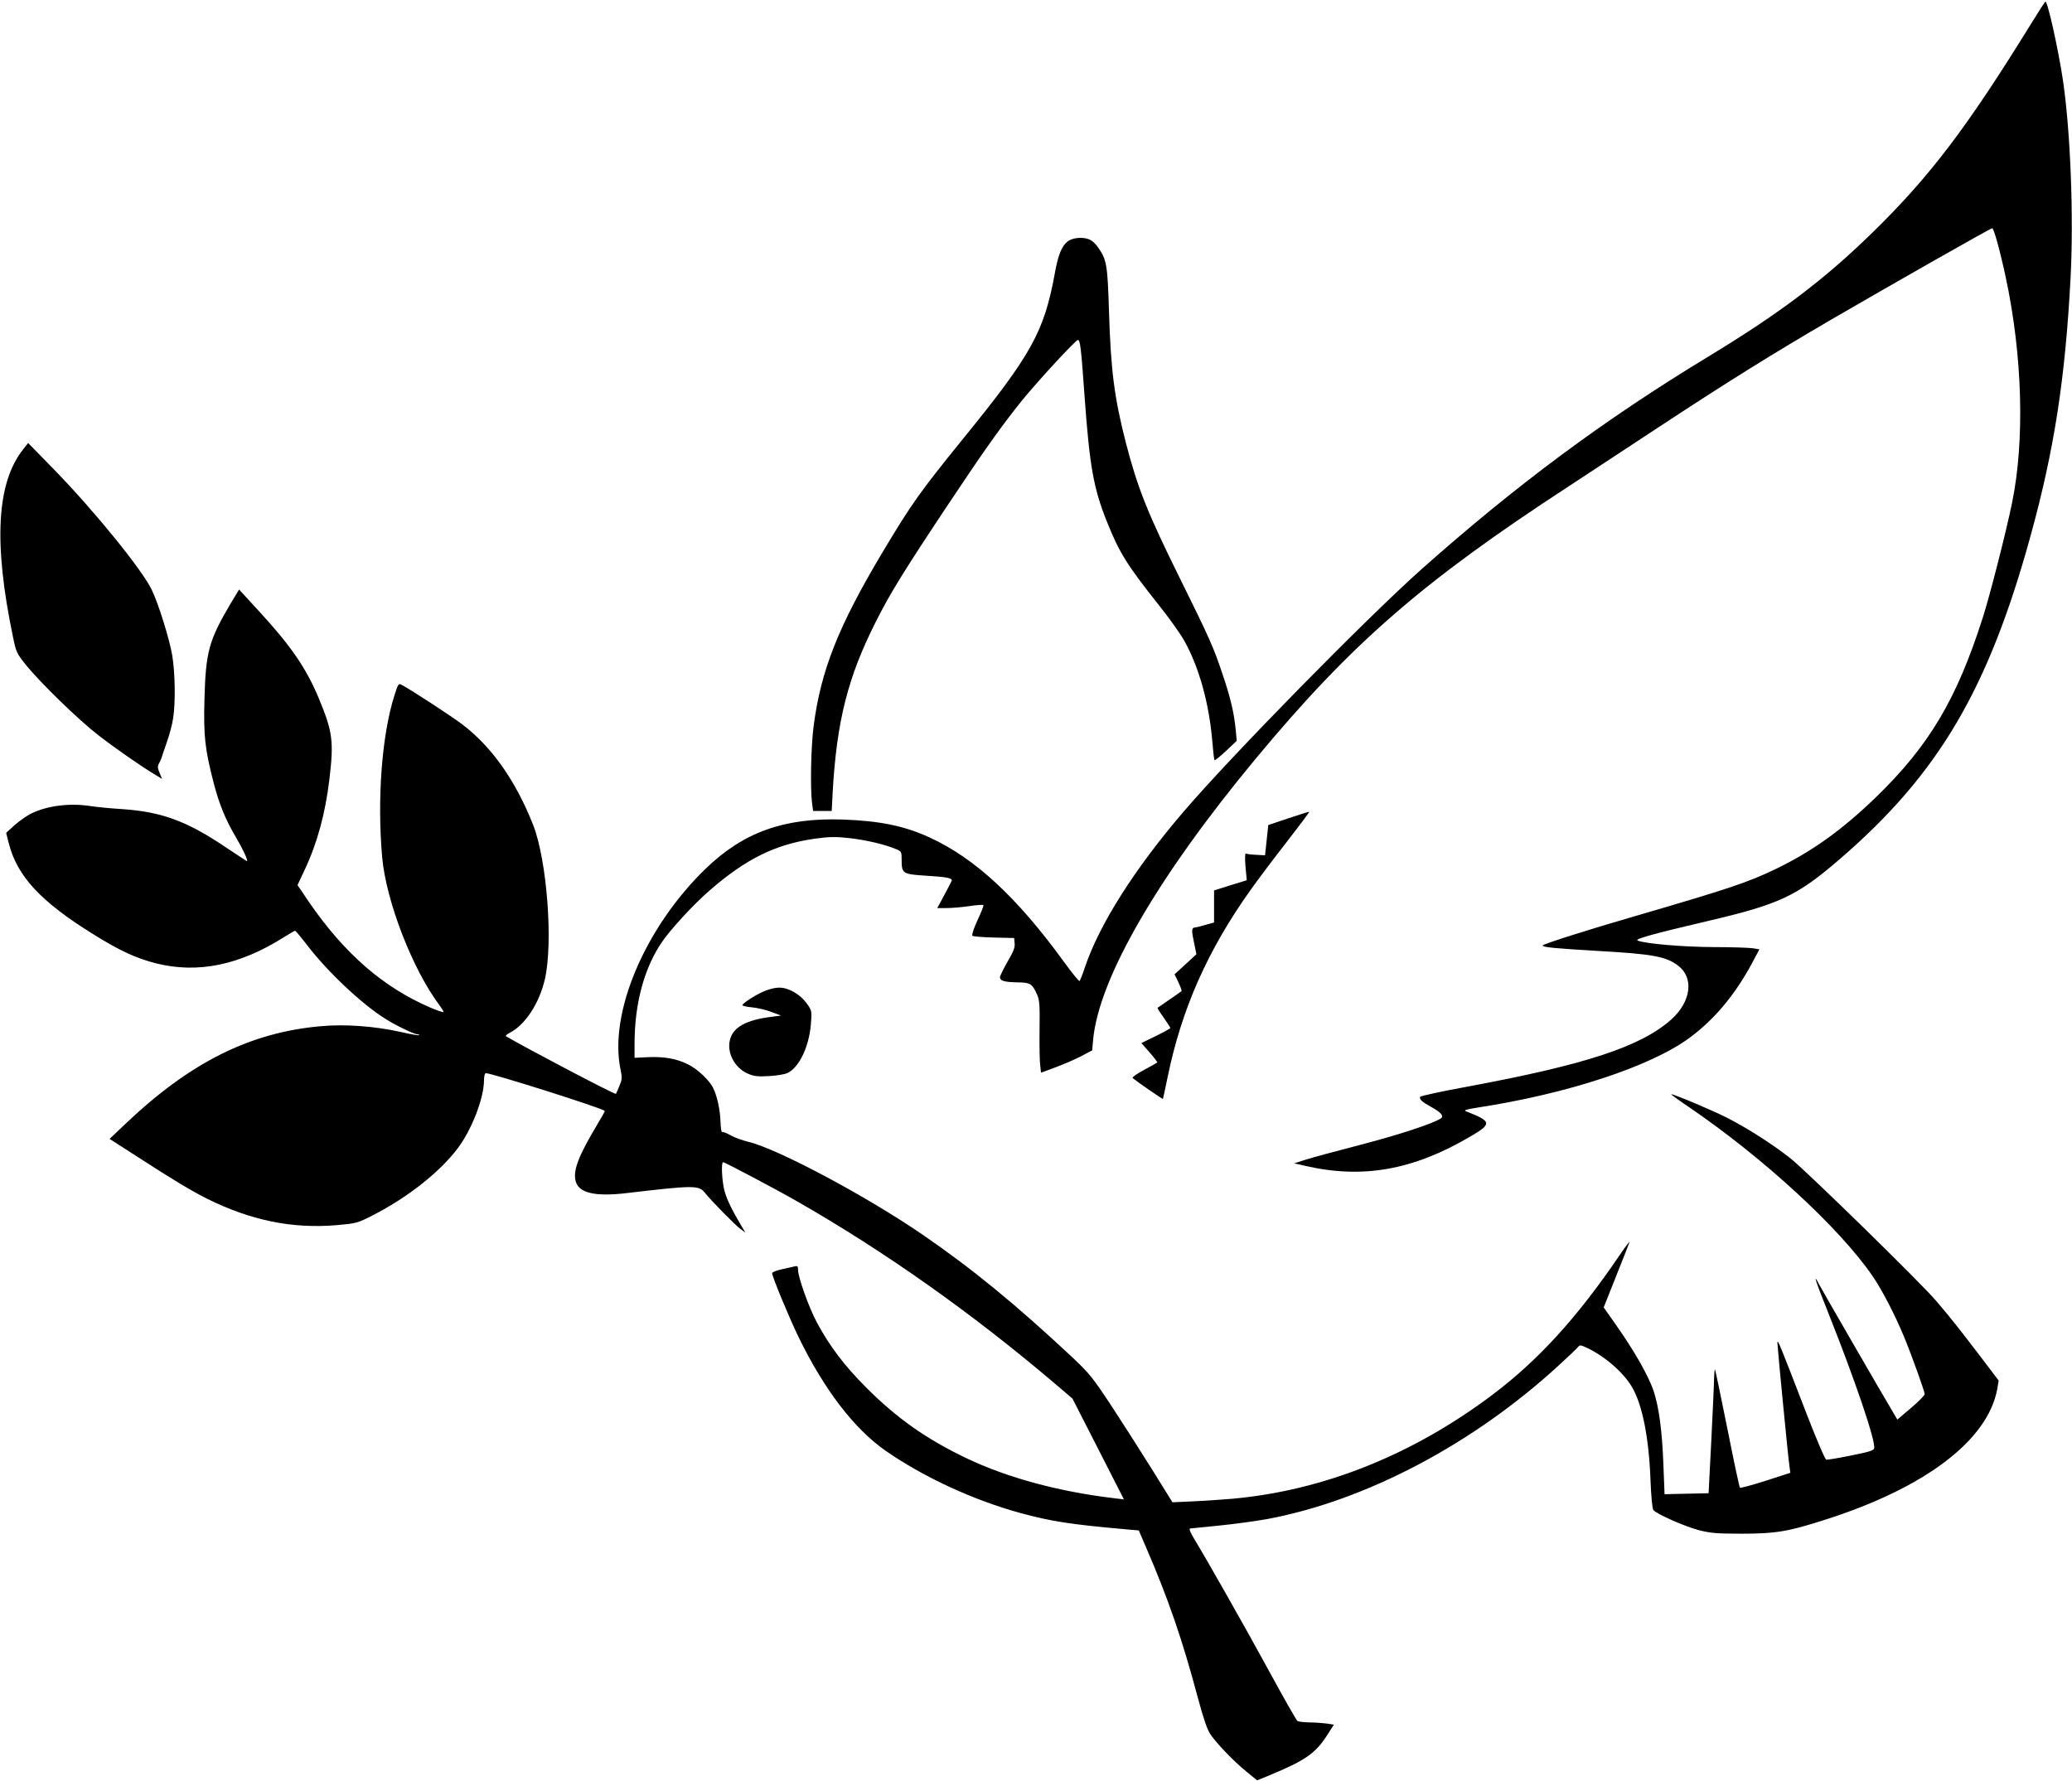
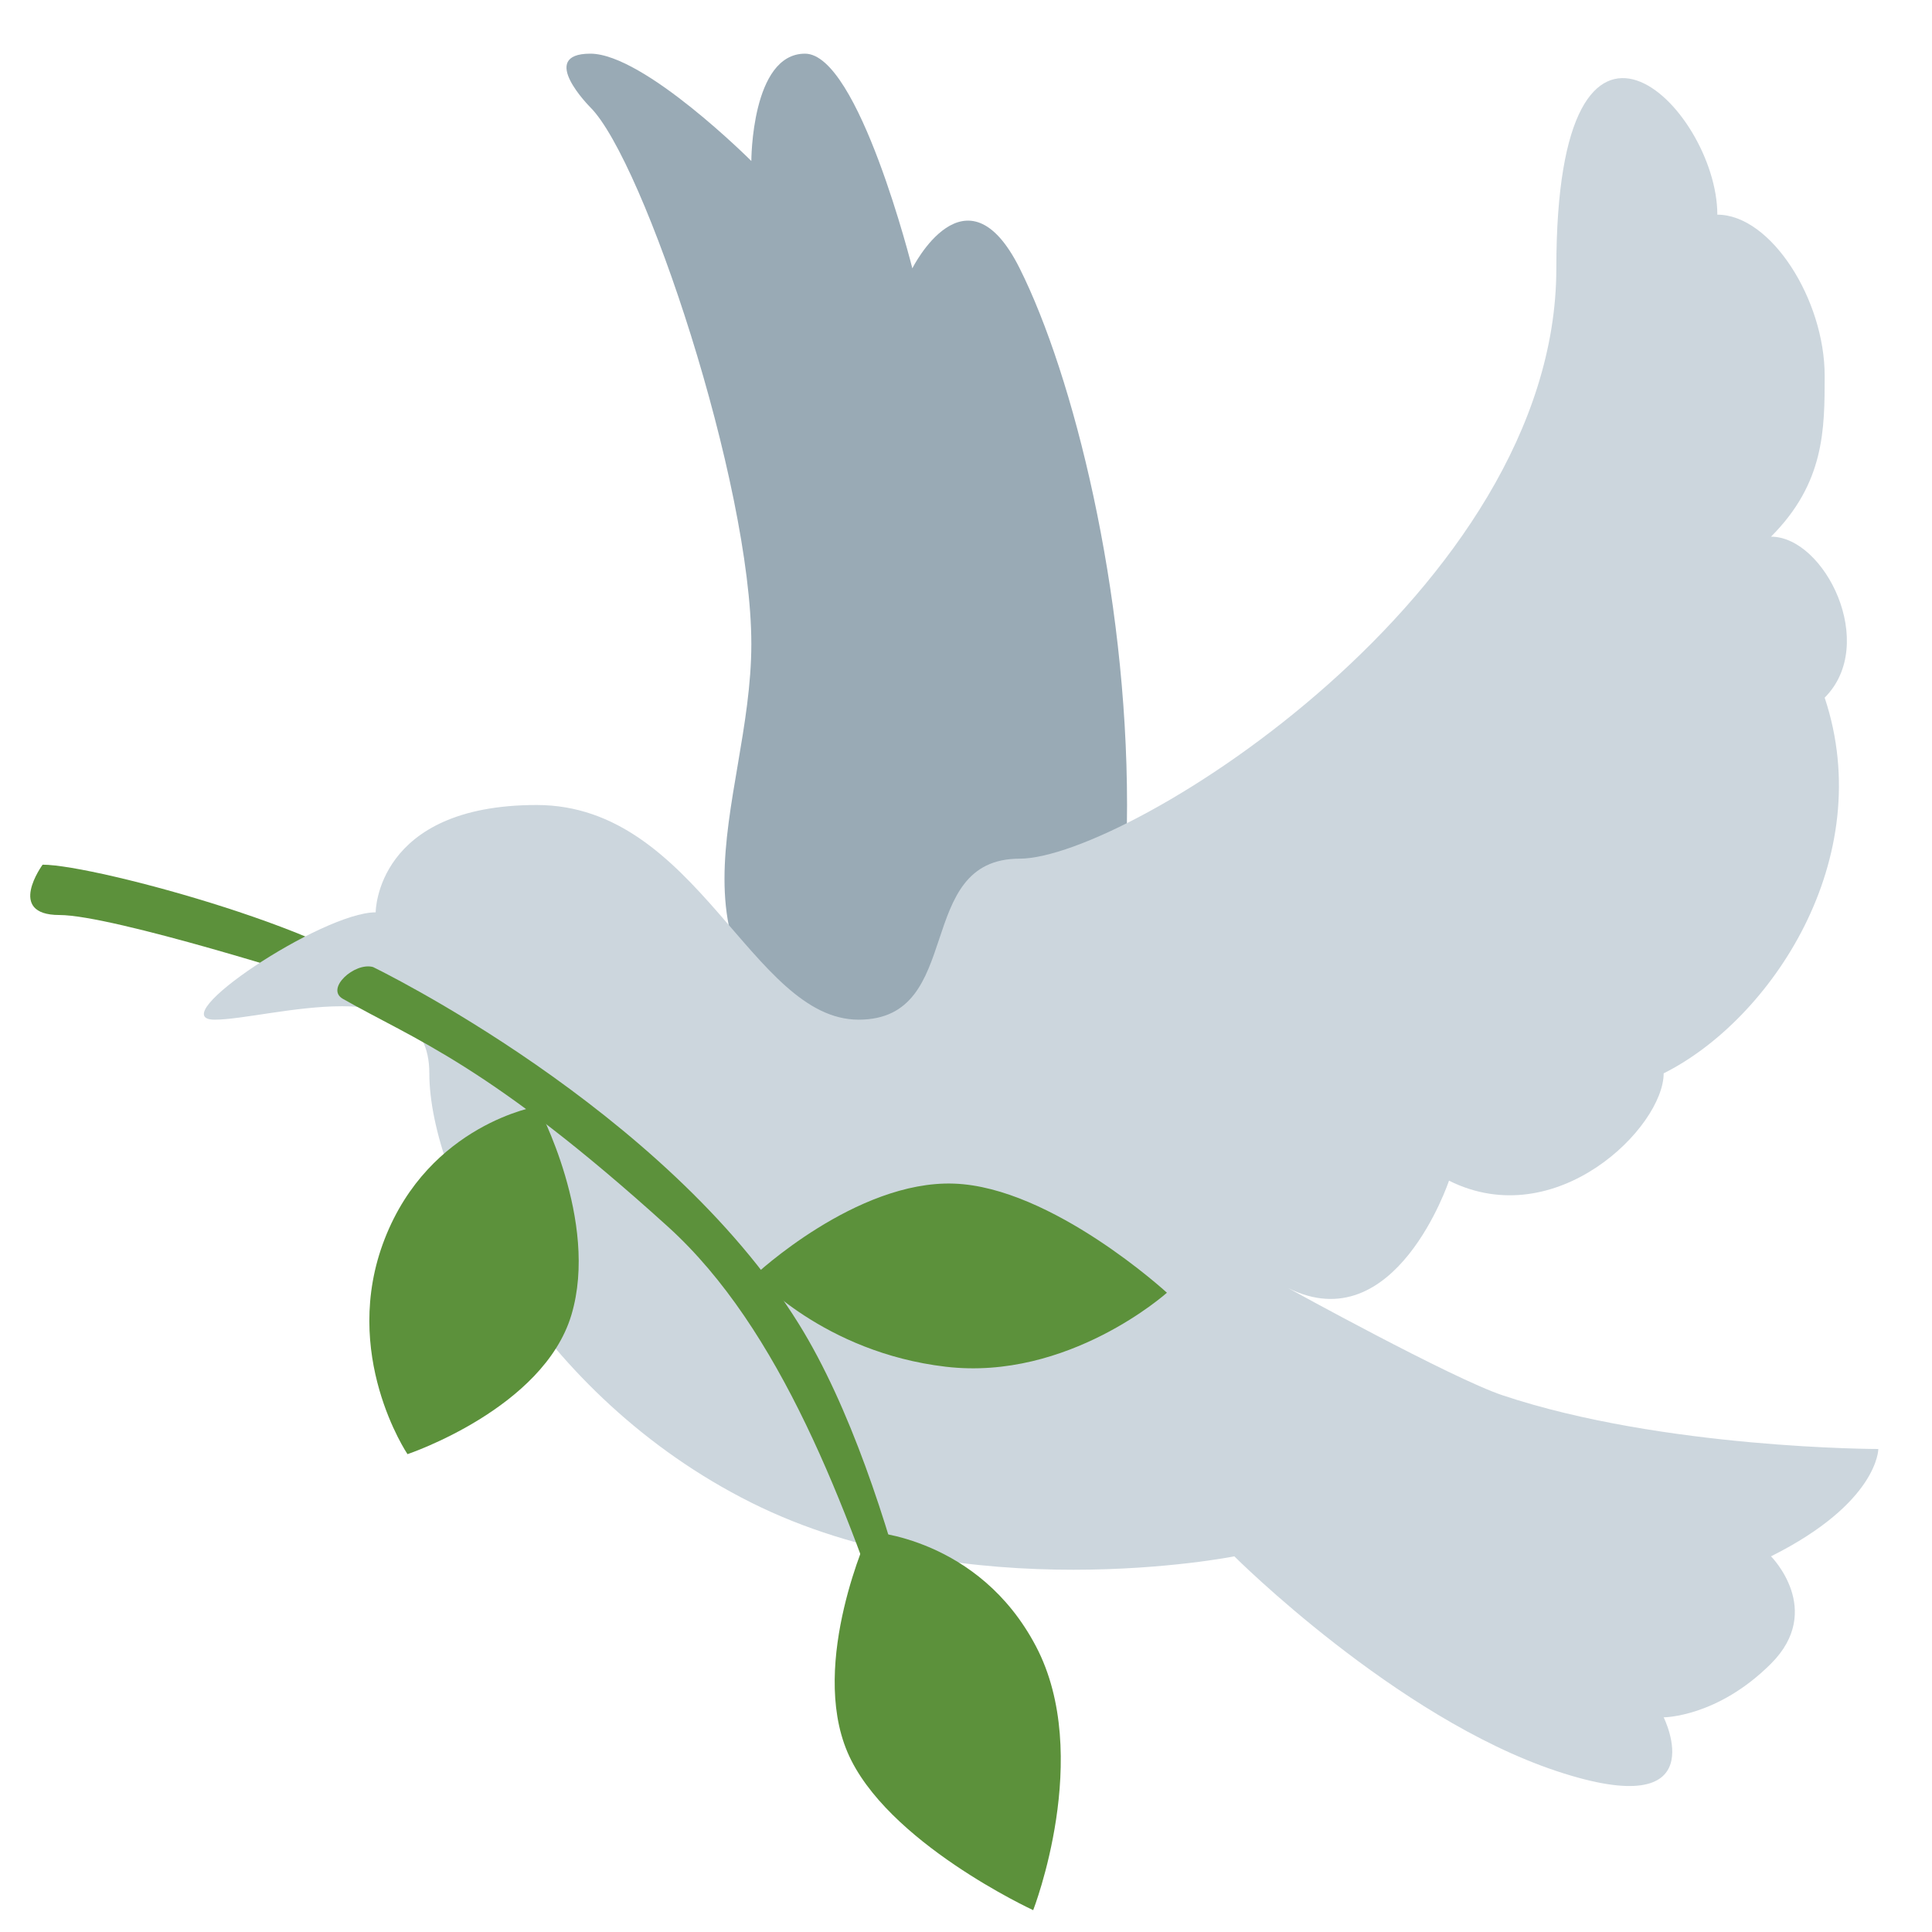
- <svg xmlns="http://www.w3.org/2000/svg" version="1.0" width="1280pt" height="1100pt" viewBox="0 0 1280 1100" preserveAspectRatio="xMidYMid meet">
-   <g transform="translate(0,1100) scale(0.1,-0.1)" fill="#000000" stroke="none">
-     <path d="M12544 10848 c-394 -638 -624 -941 -980 -1288 -296 -289 -569 -495 -1014 -765 -640 -388 -1183 -791 -1770 -1313 -343 -306 -1171 -1149 -1467 -1495 -304 -354 -522 -698 -612 -966 -14 -43 -29 -79 -32 -82 -4 -2 -48 52 -98 121 -289 398 -550 639 -828 766 -156 72 -309 103 -538 111 -360 12 -612 -78 -844 -302 -377 -364 -602 -895 -527 -1245 10 -48 9 -60 -8 -100 -10 -25 -20 -46 -21 -48 -5 -6 -550 280 -679 356 -5 3 6 13 24 22 95 49 181 181 216 330 52 226 13 737 -73 955 -108 273 -254 480 -436 619 -64 49 -317 214 -374 244 -21 12 -23 9 -47 -66 -77 -245 -107 -635 -75 -999 24 -269 187 -691 353 -912 14 -19 26 -38 26 -43 0 -4 -36 8 -81 27 -291 125 -530 333 -748 649 l-73 108 45 96 c78 166 127 349 152 558 28 236 20 293 -66 501 -78 186 -171 322 -369 537 l-123 134 -49 -81 c-138 -233 -157 -302 -165 -598 -6 -227 3 -307 57 -516 34 -132 74 -229 139 -338 42 -71 76 -145 66 -145 -1 0 -59 38 -128 84 -241 163 -397 220 -637 237 -80 5 -170 14 -200 19 -127 20 -267 3 -365 -45 -28 -13 -74 -46 -104 -72 l-53 -48 16 -64 c52 -205 198 -362 526 -565 163 -101 259 -145 382 -177 258 -65 516 -13 792 161 35 22 66 40 69 40 3 0 34 -37 69 -82 129 -170 342 -371 493 -465 62 -39 175 -93 194 -93 8 0 12 -2 9 -5 -2 -3 -54 6 -114 20 -163 36 -345 49 -495 35 -435 -39 -804 -223 -1203 -602 l-99 -94 179 -115 c215 -139 325 -205 422 -254 272 -135 526 -187 801 -164 123 11 128 12 226 62 214 110 411 265 522 412 87 115 163 311 163 422 0 24 5 43 11 43 38 0 717 -215 735 -233 2 -1 -20 -41 -48 -87 -114 -191 -149 -281 -132 -346 18 -74 118 -98 314 -75 417 49 446 49 484 3 41 -52 191 -204 221 -225 l30 -22 -24 40 c-63 106 -91 165 -106 220 -15 59 -21 175 -8 175 11 0 333 -170 468 -248 538 -309 1063 -680 1575 -1114 l115 -98 159 -311 159 -312 -59 7 c-339 40 -656 125 -911 246 -248 118 -433 248 -623 439 -133 133 -225 255 -302 398 -50 92 -118 282 -118 328 0 23 -3 26 -23 21 -12 -3 -48 -11 -79 -18 -32 -7 -58 -17 -58 -24 0 -21 105 -274 163 -394 159 -326 343 -566 537 -702 235 -163 539 -304 829 -384 194 -53 309 -71 656 -102 l80 -7 43 -100 c140 -324 225 -571 322 -934 34 -127 58 -197 77 -225 41 -59 144 -167 222 -230 l67 -55 85 35 c214 89 277 133 350 248 l39 61 -43 7 c-23 3 -71 7 -107 7 -36 1 -70 5 -75 9 -6 4 -85 142 -174 306 -152 279 -380 681 -465 821 -23 38 -32 61 -24 62 7 1 87 9 178 18 91 9 224 27 296 40 610 113 1278 465 1809 955 55 50 106 99 113 108 11 14 16 14 60 -7 111 -54 223 -152 275 -242 63 -109 103 -309 113 -570 4 -102 11 -180 18 -188 19 -24 186 -98 276 -123 74 -19 109 -23 270 -23 209 0 287 13 514 86 619 197 1006 491 1064 807 l9 53 -100 132 c-137 180 -198 257 -285 359 -93 110 -796 797 -899 880 -108 86 -269 189 -393 252 -92 47 -327 146 -346 146 -4 0 46 -37 112 -81 457 -312 926 -743 1131 -1041 56 -80 142 -246 196 -378 48 -116 127 -337 127 -353 0 -7 -38 -46 -84 -85 l-85 -72 -34 58 c-61 101 -433 746 -451 780 -40 79 -19 13 64 -193 161 -405 287 -776 278 -822 -2 -14 -32 -23 -143 -45 -77 -16 -146 -27 -153 -26 -8 2 -67 141 -133 313 -158 410 -168 433 -169 410 0 -23 66 -709 75 -767 l5 -37 -152 -49 c-84 -27 -156 -46 -159 -43 -4 3 -39 168 -78 365 -40 198 -74 362 -76 365 -3 2 -5 -20 -6 -50 0 -30 -8 -202 -17 -384 l-17 -330 -136 -3 -136 -3 -7 178 c-8 214 -27 357 -61 461 -31 91 -117 243 -228 401 l-80 114 76 191 c42 105 79 200 83 211 4 11 -24 -25 -61 -80 -261 -384 -502 -649 -788 -864 -493 -370 -1041 -589 -1602 -640 -60 -5 -169 -13 -241 -16 l-131 -6 -123 198 c-68 109 -181 286 -251 393 -118 179 -138 204 -246 306 -349 326 -612 542 -923 756 -347 238 -894 530 -1077 574 -37 9 -87 27 -111 41 -23 13 -46 22 -51 19 -4 -3 -9 26 -10 64 -2 75 -22 163 -47 212 -24 46 -96 114 -151 141 -70 36 -147 50 -246 46 l-87 -4 0 85 c0 245 57 462 165 624 53 80 199 239 300 326 225 195 404 283 644 318 96 13 129 14 220 4 103 -12 216 -38 287 -68 33 -14 34 -16 34 -67 0 -84 7 -88 151 -97 116 -7 159 -14 159 -28 0 -3 -20 -43 -45 -89 l-45 -83 57 0 c31 0 94 5 140 12 45 7 85 9 88 7 3 -3 -13 -45 -36 -93 -23 -50 -37 -92 -32 -97 4 -4 65 -10 133 -11 l125 -3 3 -33 c3 -25 -8 -52 -42 -110 -24 -42 -46 -86 -48 -96 -4 -25 25 -34 113 -35 74 -1 86 -9 116 -76 15 -34 17 -66 15 -215 -1 -96 0 -196 4 -221 l5 -46 92 34 c51 19 122 50 158 69 l66 35 6 67 c36 378 398 1005 1006 1737 589 709 1026 1090 1931 1680 91 60 341 224 555 365 424 279 698 450 1070 667 398 231 982 563 992 563 10 0 47 -133 83 -300 104 -484 119 -1009 40 -1395 -36 -178 -138 -577 -181 -710 -161 -505 -331 -791 -660 -1110 -211 -204 -397 -337 -624 -446 -170 -81 -279 -118 -865 -289 -287 -83 -570 -173 -570 -181 0 -11 73 -18 345 -34 335 -19 418 -34 492 -91 99 -75 80 -222 -42 -332 -189 -168 -527 -279 -1259 -415 -160 -29 -291 -58 -293 -63 -5 -16 11 -31 67 -62 64 -35 82 -58 60 -72 -49 -32 -259 -101 -490 -161 -146 -38 -299 -79 -340 -92 l-75 -24 70 -16 c353 -81 665 -26 1017 181 137 80 135 94 -27 157 -14 6 6 12 70 22 557 85 1074 255 1313 432 154 114 279 264 384 458 l47 88 -42 7 c-23 3 -133 7 -244 7 -185 1 -413 20 -466 40 -23 9 92 41 429 120 449 105 553 154 820 384 610 526 918 1049 1179 2000 146 531 213 968 246 1587 20 380 0 899 -46 1218 -29 196 -95 492 -109 492 -3 0 -44 -64 -92 -142z" />
-     <path d="M6595 9508 c-36 -28 -59 -84 -79 -198 -66 -360 -144 -501 -566 -1020 -273 -337 -318 -401 -500 -705 -271 -454 -380 -729 -424 -1073 -16 -125 -21 -373 -10 -469 l7 -53 57 0 58 0 6 118 c25 438 94 710 267 1052 88 175 172 311 444 720 225 338 326 480 452 638 96 119 338 382 352 382 14 0 20 -51 41 -348 31 -429 55 -568 137 -772 77 -194 126 -272 324 -521 64 -80 135 -180 157 -221 90 -163 151 -382 171 -616 5 -63 11 -116 14 -118 3 -3 35 23 71 57 l66 62 -6 66 c-10 104 -31 196 -79 338 -58 174 -78 220 -265 598 -201 406 -262 559 -335 840 -71 277 -93 447 -104 810 -9 289 -14 320 -67 396 -13 20 -36 41 -50 48 -41 19 -108 14 -139 -11z" />
-     <path d="M143 8224 c-164 -207 -184 -577 -63 -1158 19 -93 24 -104 77 -170 88 -110 326 -342 453 -440 106 -82 260 -189 353 -245 l38 -23 -15 37 c-13 29 -13 41 -4 58 7 12 13 27 15 32 1 6 16 48 32 95 17 47 35 114 40 150 16 96 13 283 -5 391 -17 102 -86 322 -127 406 -59 123 -351 483 -598 737 l-165 169 -31 -39z" />
-     <path d="M7960 5945 l-125 -42 -10 -93 -10 -94 -55 3 c-30 1 -59 5 -64 8 -5 3 -6 -30 -2 -79 l8 -86 -101 -31 -101 -32 0 -99 0 -99 -54 -15 c-30 -9 -59 -16 -64 -16 -21 0 -22 -19 -6 -92 l15 -73 -67 -62 -68 -62 24 -50 c13 -28 22 -52 19 -54 -2 -2 -35 -26 -74 -52 -38 -27 -72 -50 -74 -51 -2 -2 15 -29 38 -61 23 -33 41 -61 41 -64 0 -3 -40 -25 -89 -49 l-90 -44 51 -58 c28 -32 49 -60 47 -62 -2 -2 -39 -23 -82 -46 -43 -23 -75 -46 -70 -50 26 -22 185 -132 187 -129 1 2 15 65 30 139 86 417 246 778 508 1147 44 62 145 197 225 299 79 102 143 187 141 189 -2 1 -59 -17 -128 -40z" />
-     <path d="M4735 4882 c-46 -16 -137 -71 -149 -91 -3 -4 23 -11 57 -14 35 -3 90 -16 123 -29 l59 -22 -60 -8 c-154 -19 -235 -63 -255 -140 -22 -79 28 -175 108 -210 37 -17 61 -20 131 -16 47 2 99 11 116 19 71 34 132 160 144 298 7 80 6 86 -18 122 -31 44 -67 74 -115 94 -46 19 -79 18 -141 -3z" />
-   </g>
+ <svg xmlns="http://www.w3.org/2000/svg" width="800px" height="800px" viewBox="0 0 36 36" aria-hidden="true" role="img" class="iconify iconify--twemoji" preserveAspectRatio="xMidYMid meet">
+   <path fill="#5C913B" d="M.794 16.112c1 0 5.875 1.344 6.5 2.312L6.013 18.3s-3.906-1.25-4.906-1.25c-1.001 0-.313-.938-.313-.938z" />
+   <path fill="#99AAB5" d="M11 2c1 1 3 7 3 10s-2 6 2 8s5.001-1 5.001-5S20 7 19 5s-2 0-2 0s-1-4-2-4s-1 2-1 2s-2-2-3-2s0 1 0 1z" />
+   <path fill="#CCD6DD" d="M10 15c3 0 4 4 6 4s1-3 3-3s10-5 10-11s3-3 3-1c1 0 2 1.586 2 3c0 1 0 2-1 3c1 0 2 2 1 3c1 3-1 6-3 7c0 1-2 3-4 2c0 0-1 3-3 2c0 0 3.052 1.684 4 2c3 1 7 1 7 1s0 1-2 2c0 0 1 1 0 2s-2 1-2 1s1 2-2 1s-6-4-6-4s-5 1-9-1s-6-6-6-8s-3-1-4-1s2-2 3-2c0 0 0-2 3-2z" />
+   <path fill="#5C913B" d="M6.95 18.019s5.438 2.625 7.938 6.656c1.9 3.064 2.782 8.656 2.782 8.656s.043.564-.907-2.281c-1-3-2.217-6.288-4.312-8.188c-3.344-3.031-4.75-3.5-6.062-4.25c-.332-.189.217-.687.561-.593z" />
+   <path fill="#5C913B" d="M16.198 28.54s2.038.103 3.107 2.139c1.068 2.036-.053 4.914-.053 4.914s-2.75-1.268-3.462-2.947c-.712-1.68.408-4.106.408-4.106zm-2.133-4.778s1.274 1.437 3.558 1.705c2.284.269 4.121-1.379 4.121-1.379s-2.144-1.97-3.968-2.033c-1.823-.065-3.711 1.707-3.711 1.707zm-4.047-3.148s-2.015.329-2.85 2.472s.425 4.01.425 4.01s2.534-.848 3.055-2.597c.521-1.747-.63-3.885-.63-3.885z" />
</svg>
